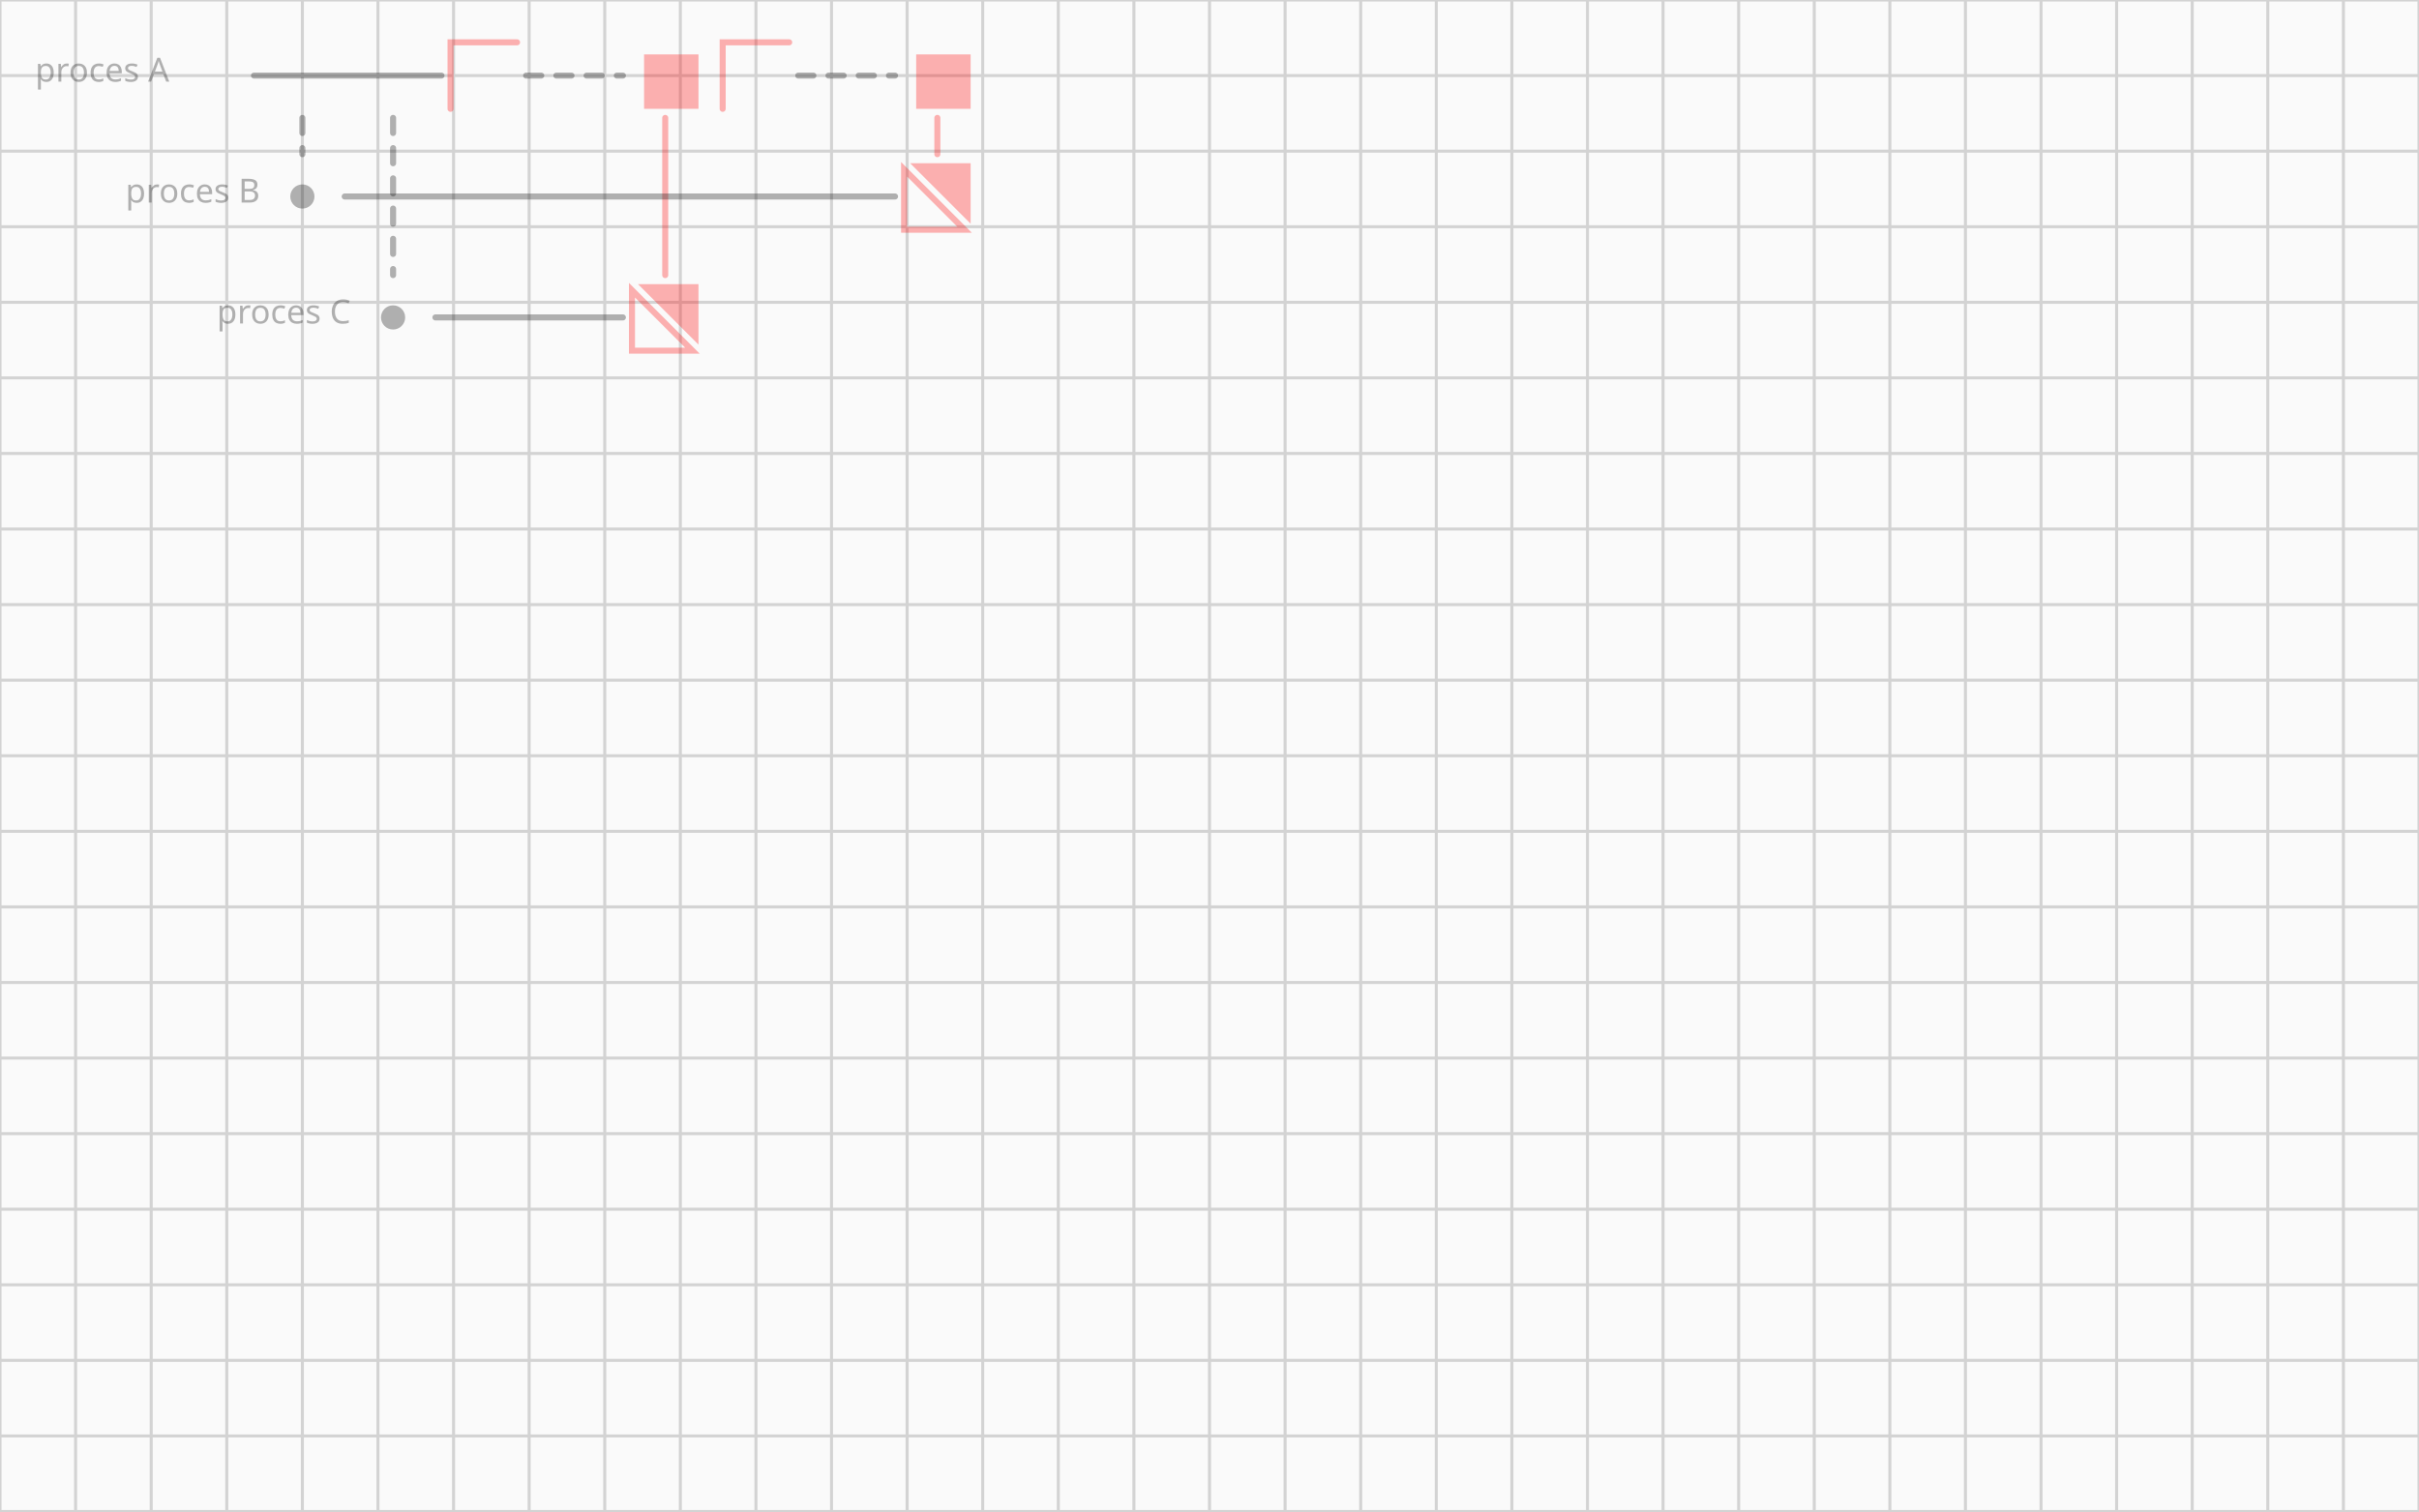
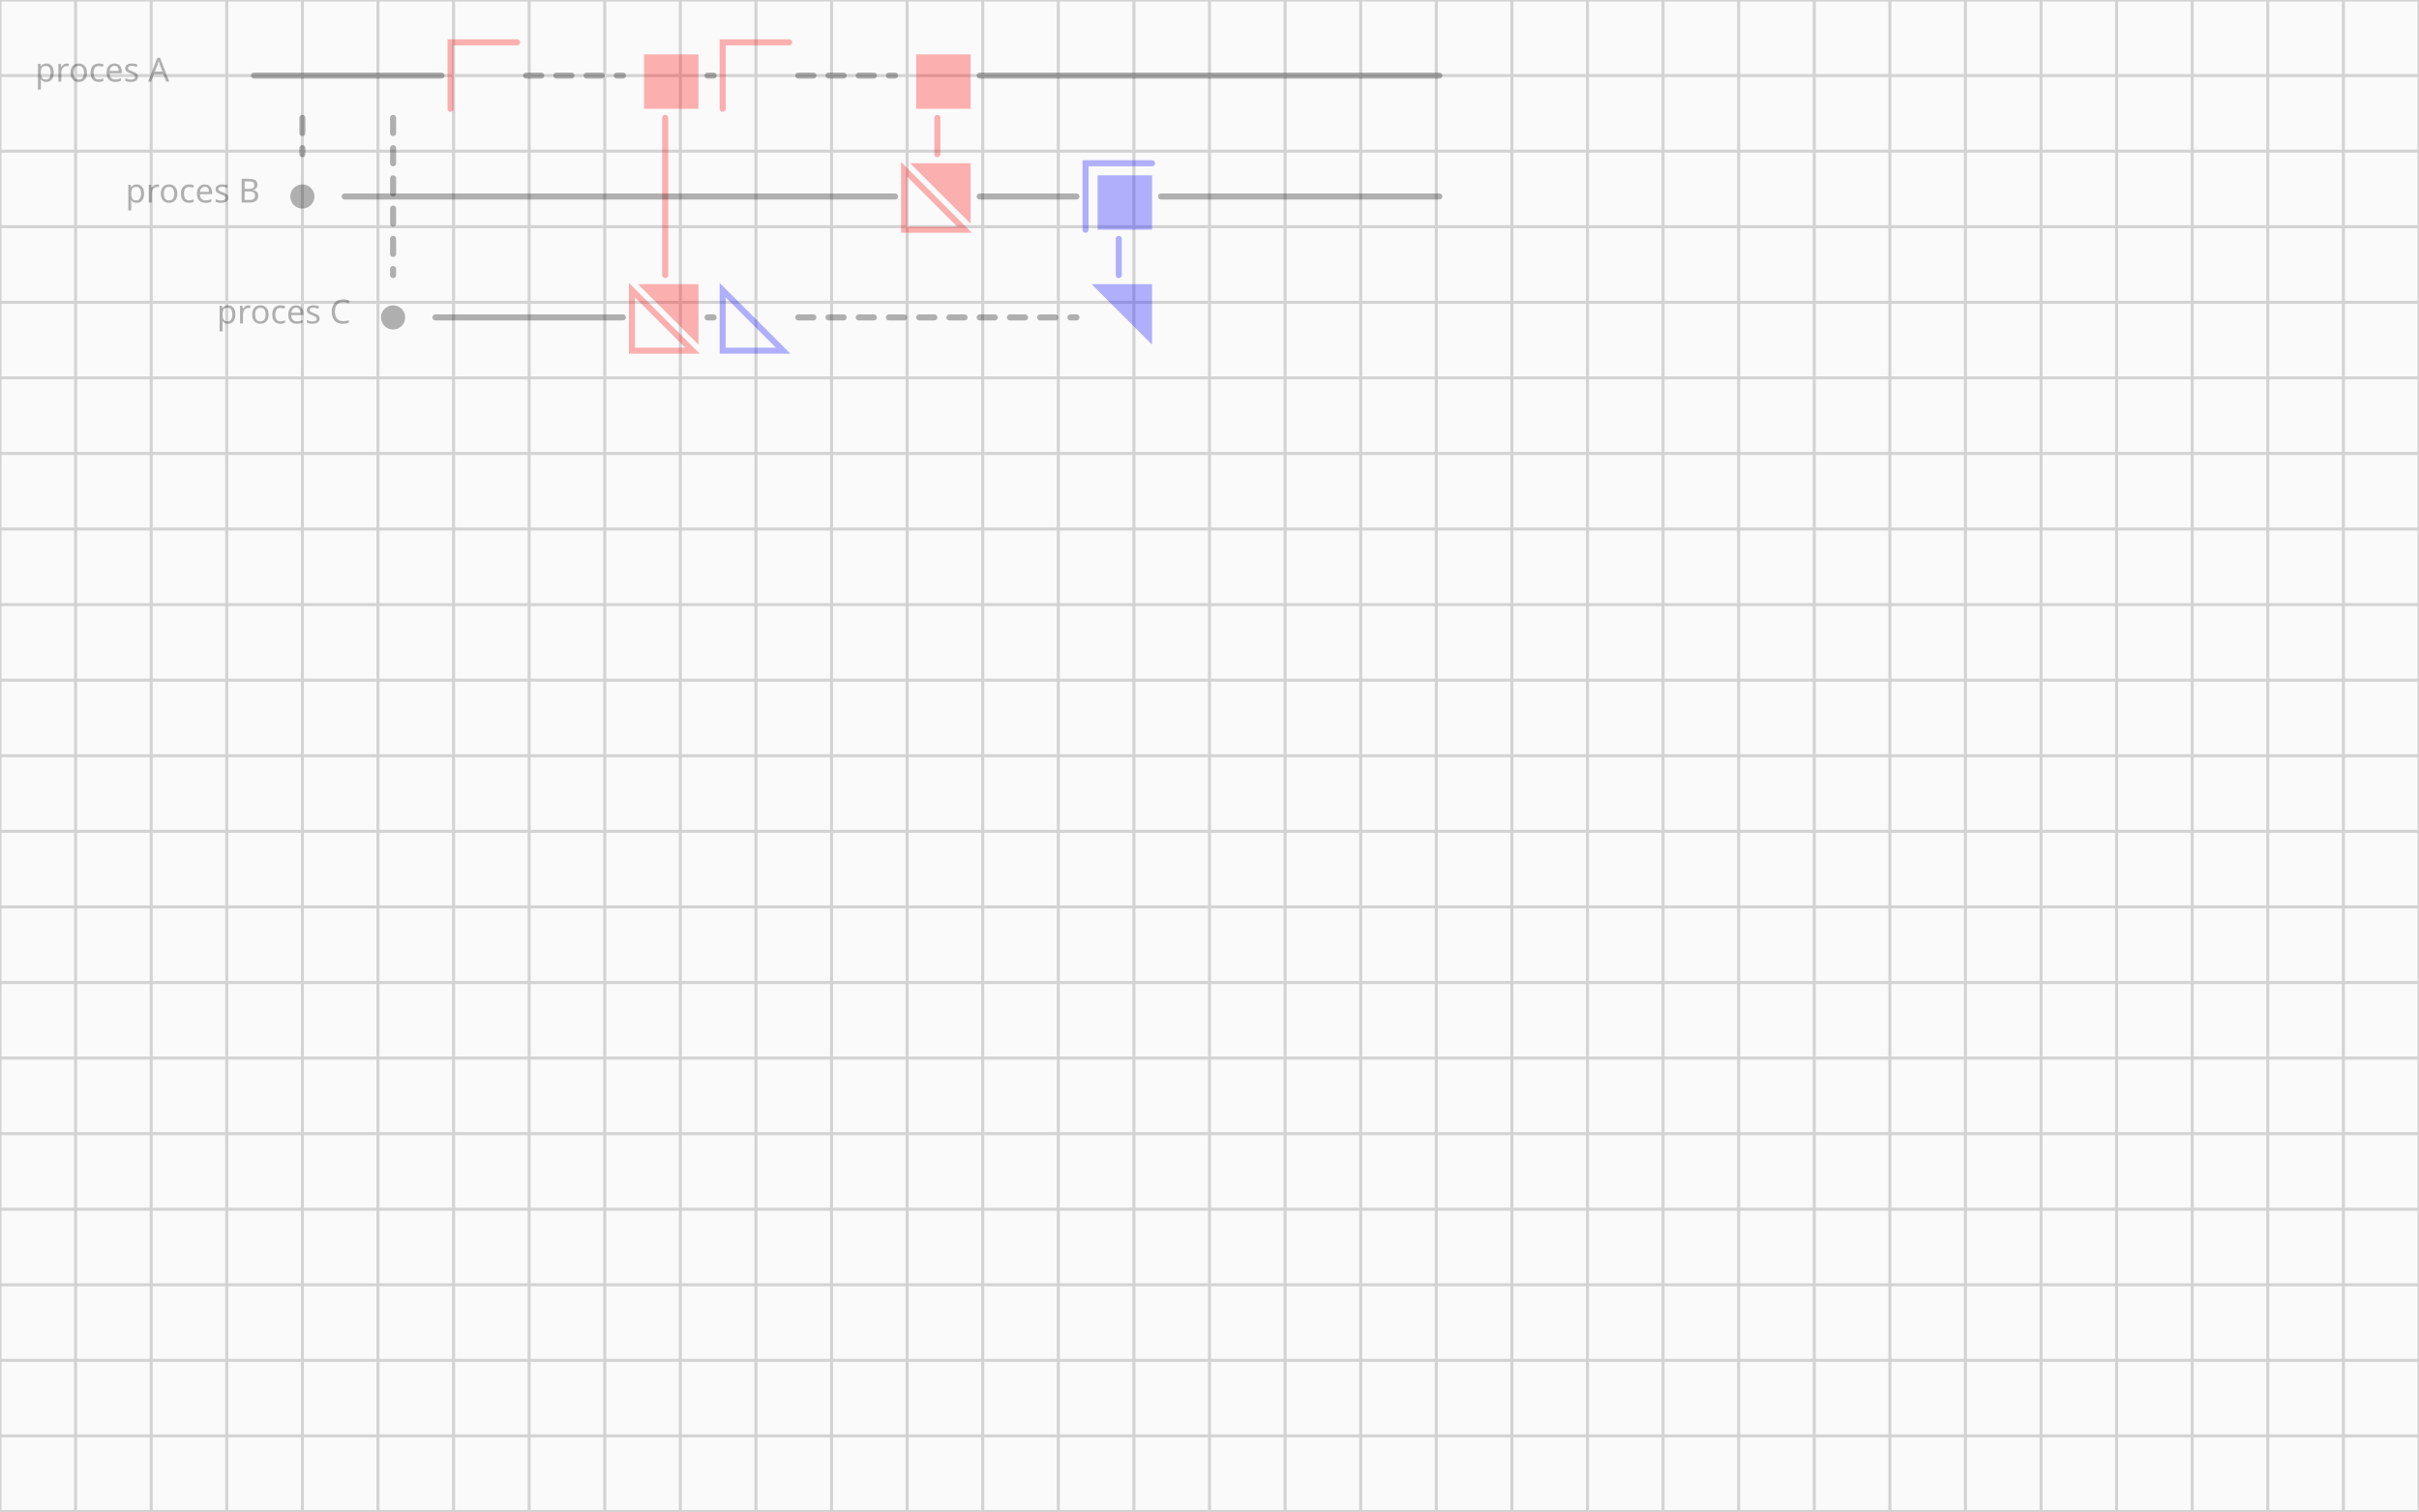
<svg xmlns="http://www.w3.org/2000/svg" width="800" height="500">
  <rect x="0" y="0" width="800" height="500" style="fill:rgb(250,250,250)" />
  <g style="stroke:lightgray">
    <line x1="0" y1="0" x2="0" y2="500" />
    <line x1="25" y1="0" x2="25" y2="500" />
    <line x1="50" y1="0" x2="50" y2="500" />
    <line x1="75" y1="0" x2="75" y2="500" />
    <line x1="100" y1="0" x2="100" y2="500" />
    <line x1="125" y1="0" x2="125" y2="500" />
    <line x1="150" y1="0" x2="150" y2="500" />
    <line x1="175" y1="0" x2="175" y2="500" />
    <line x1="200" y1="0" x2="200" y2="500" />
    <line x1="225" y1="0" x2="225" y2="500" />
    <line x1="250" y1="0" x2="250" y2="500" />
    <line x1="275" y1="0" x2="275" y2="500" />
    <line x1="300" y1="0" x2="300" y2="500" />
    <line x1="325" y1="0" x2="325" y2="500" />
    <line x1="350" y1="0" x2="350" y2="500" />
    <line x1="375" y1="0" x2="375" y2="500" />
    <line x1="400" y1="0" x2="400" y2="500" />
    <line x1="425" y1="0" x2="425" y2="500" />
    <line x1="450" y1="0" x2="450" y2="500" />
    <line x1="475" y1="0" x2="475" y2="500" />
    <line x1="500" y1="0" x2="500" y2="500" />
    <line x1="525" y1="0" x2="525" y2="500" />
    <line x1="550" y1="0" x2="550" y2="500" />
    <line x1="575" y1="0" x2="575" y2="500" />
    <line x1="600" y1="0" x2="600" y2="500" />
    <line x1="625" y1="0" x2="625" y2="500" />
    <line x1="650" y1="0" x2="650" y2="500" />
    <line x1="675" y1="0" x2="675" y2="500" />
    <line x1="700" y1="0" x2="700" y2="500" />
    <line x1="725" y1="0" x2="725" y2="500" />
    <line x1="750" y1="0" x2="750" y2="500" />
    <line x1="775" y1="0" x2="775" y2="500" />
    <line x1="800" y1="0" x2="800" y2="500" />
    <line x1="0" y1="0" x2="800" y2="0" />
    <line x1="0" y1="25" x2="800" y2="25" />
    <line x1="0" y1="50" x2="800" y2="50" />
    <line x1="0" y1="75" x2="800" y2="75" />
    <line x1="0" y1="100" x2="800" y2="100" />
    <line x1="0" y1="125" x2="800" y2="125" />
    <line x1="0" y1="150" x2="800" y2="150" />
    <line x1="0" y1="175" x2="800" y2="175" />
    <line x1="0" y1="200" x2="800" y2="200" />
    <line x1="0" y1="225" x2="800" y2="225" />
    <line x1="0" y1="250" x2="800" y2="250" />
    <line x1="0" y1="275" x2="800" y2="275" />
    <line x1="0" y1="300" x2="800" y2="300" />
    <line x1="0" y1="325" x2="800" y2="325" />
    <line x1="0" y1="350" x2="800" y2="350" />
    <line x1="0" y1="375" x2="800" y2="375" />
    <line x1="0" y1="400" x2="800" y2="400" />
    <line x1="0" y1="425" x2="800" y2="425" />
    <line x1="0" y1="450" x2="800" y2="450" />
    <line x1="0" y1="475" x2="800" y2="475" />
    <line x1="0" y1="500" x2="800" y2="500" />
  </g>
  <text x="56" y="27" style="text-anchor:end;font-size:11px;fill-opacity:0.30;font-family:Verdana">proces A</text>
  <text x="86" y="67" style="text-anchor:end;font-size:11px;fill-opacity:0.30;font-family:Verdana">proces B</text>
  <line x1="100" y1="39" x2="100" y2="51" style="stroke:black;stroke-width:2;fill:none;stroke-opacity:0.30;stroke-linecap:round;stroke-dasharray:5, 5" />
  <circle cx="100" cy="65" r="4" style="fill-opacity:0.30;" />
  <text x="116" y="107" style="text-anchor:end;font-size:11px;fill-opacity:0.30;font-family:Verdana">proces C</text>
  <line x1="130" y1="39" x2="130" y2="91" style="stroke:black;stroke-width:2;fill:none;stroke-opacity:0.30;stroke-linecap:round;stroke-dasharray:5, 5" />
  <circle cx="130" cy="105" r="4" style="fill-opacity:0.30;" />
  <line x1="84" y1="25" x2="146" y2="25" style="stroke:black;stroke-width:2;fill:none;stroke-opacity:0.30;stroke-linecap:round" />
  <polyline points="149,36 149,14 171,14" style="stroke:red;stroke-width:2;fill:none;stroke-opacity:0.30;stroke-linecap:round" />
  <line x1="144" y1="105" x2="206" y2="105" style="stroke:black;stroke-width:2;fill:none;stroke-opacity:0.30;stroke-linecap:round" />
+   <polygon points="209,96 209,116 229,116" style="stroke:red;stroke-width:2;fill:none;stroke-opacity:0.30" />
+   <rect x="213" y="18" width="18" height="18" style="stroke:none;stroke-width:2;fill:red;stroke-opacity:0.30;fill-opacity:0.30" />
  <polygon points="211,94 231,94 231,114" style="stroke:none;stroke-width:2;fill:red;stroke-opacity:0.30;fill-opacity:0.30" />
-   <rect x="213" y="18" width="18" height="18" style="stroke:none;stroke-width:2;fill:red;stroke-opacity:0.30;fill-opacity:0.30" />
-   <polygon points="209,96 209,116 229,116" style="stroke:red;stroke-width:2;fill:none;stroke-opacity:0.30" />
  <line x1="220" y1="39" x2="220" y2="91" style="stroke:red;stroke-width:2;fill:none;stroke-opacity:0.30;stroke-linecap:round" />
  <line x1="174" y1="25" x2="206" y2="25" style="stroke:black;stroke-width:2;fill:none;stroke-opacity:0.30;stroke-linecap:round;stroke-dasharray:5, 5" />
+   <line x1="234" y1="25" x2="236" y2="25" style="stroke:black;stroke-width:2;fill:none;stroke-opacity:0.30;stroke-linecap:round" />
  <polyline points="239,36 239,14 261,14" style="stroke:red;stroke-width:2;fill:none;stroke-opacity:0.30;stroke-linecap:round" />
  <line x1="114" y1="65" x2="296" y2="65" style="stroke:black;stroke-width:2;fill:none;stroke-opacity:0.30;stroke-linecap:round" />
+   <polygon points="299,56 299,76 319,76" style="stroke:red;stroke-width:2;fill:none;stroke-opacity:0.30" />
+   <rect x="303" y="18" width="18" height="18" style="stroke:none;stroke-width:2;fill:red;stroke-opacity:0.30;fill-opacity:0.30" />
  <polygon points="301,54 321,54 321,74" style="stroke:none;stroke-width:2;fill:red;stroke-opacity:0.30;fill-opacity:0.30" />
-   <rect x="303" y="18" width="18" height="18" style="stroke:none;stroke-width:2;fill:red;stroke-opacity:0.30;fill-opacity:0.30" />
-   <polygon points="299,56 299,76 319,76" style="stroke:red;stroke-width:2;fill:none;stroke-opacity:0.30" />
  <line x1="310" y1="39" x2="310" y2="51" style="stroke:red;stroke-width:2;fill:none;stroke-opacity:0.30;stroke-linecap:round" />
  <line x1="264" y1="25" x2="296" y2="25" style="stroke:black;stroke-width:2;fill:none;stroke-opacity:0.30;stroke-linecap:round;stroke-dasharray:5, 5" />
+   <line x1="234" y1="105" x2="236" y2="105" style="stroke:black;stroke-width:2;fill:none;stroke-opacity:0.30;stroke-linecap:round" />
+   <polygon points="239,96 239,116 259,116" style="stroke:blue;stroke-width:2;fill:none;stroke-opacity:0.30" />
+   <line x1="324" y1="65" x2="356" y2="65" style="stroke:black;stroke-width:2;fill:none;stroke-opacity:0.30;stroke-linecap:round" />
+   <polyline points="359,76 359,54 381,54" style="stroke:blue;stroke-width:2;fill:none;stroke-opacity:0.30;stroke-linecap:round" />
+   <polygon points="361,94 381,94 381,114" style="stroke:none;stroke-width:2;fill:blue;stroke-opacity:0.30;fill-opacity:0.30" />
+   <rect x="363" y="58" width="18" height="18" style="stroke:none;stroke-width:2;fill:blue;stroke-opacity:0.30;fill-opacity:0.30" />
+   <line x1="370" y1="79" x2="370" y2="91" style="stroke:blue;stroke-width:2;fill:none;stroke-opacity:0.30;stroke-linecap:round" />
+   <line x1="264" y1="105" x2="356" y2="105" style="stroke:black;stroke-width:2;fill:none;stroke-opacity:0.30;stroke-linecap:round;stroke-dasharray:5, 5" />
+   <line x1="324" y1="25" x2="476" y2="25" style="stroke:black;stroke-width:2;fill:none;stroke-opacity:0.30;stroke-linecap:round" />
+   <line x1="384" y1="65" x2="476" y2="65" style="stroke:black;stroke-width:2;fill:none;stroke-opacity:0.30;stroke-linecap:round" />
</svg>
